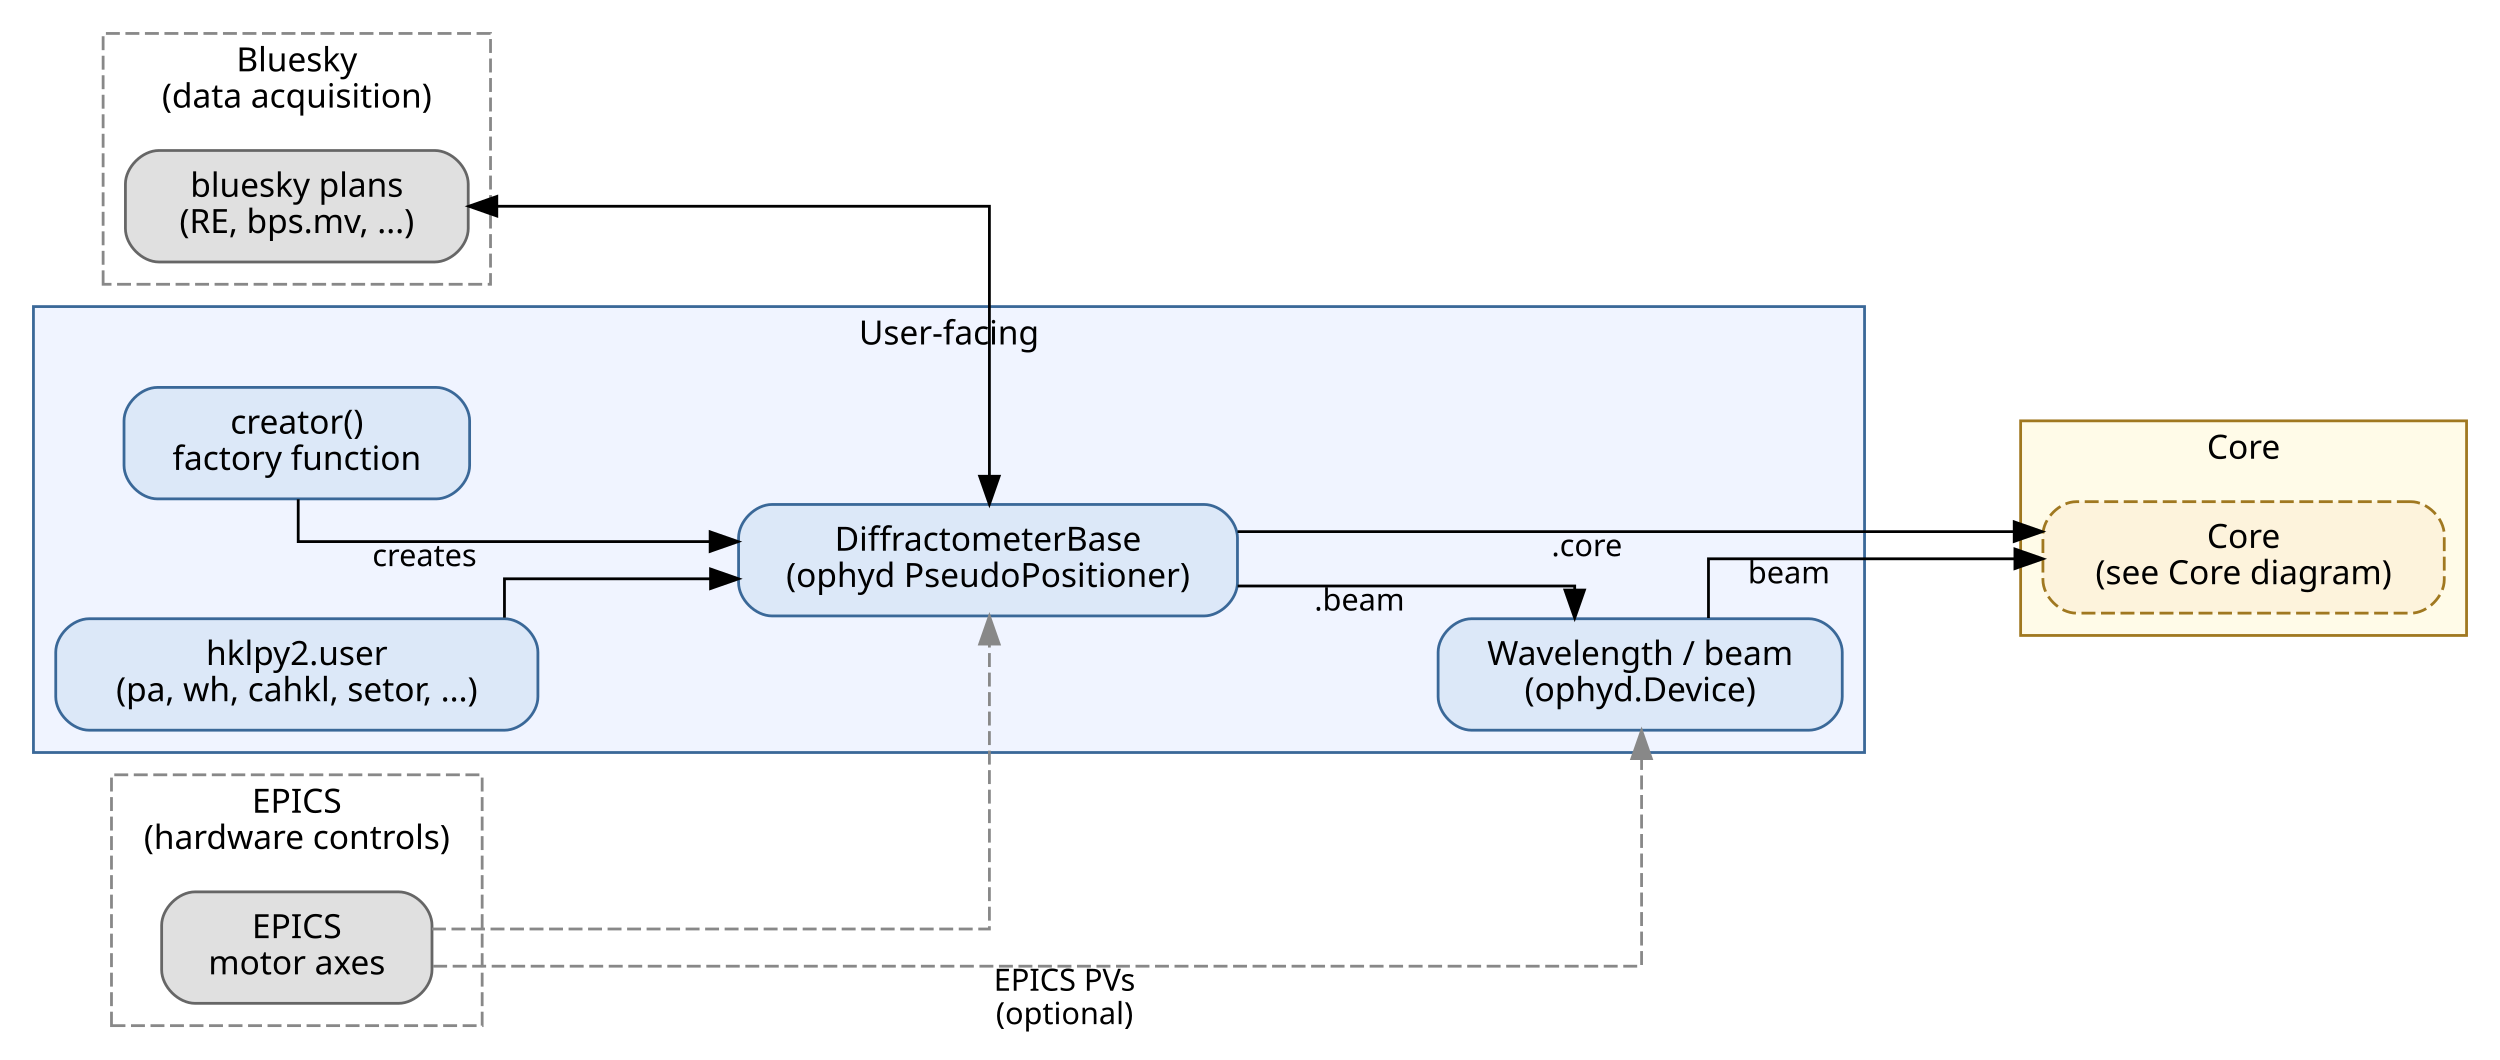
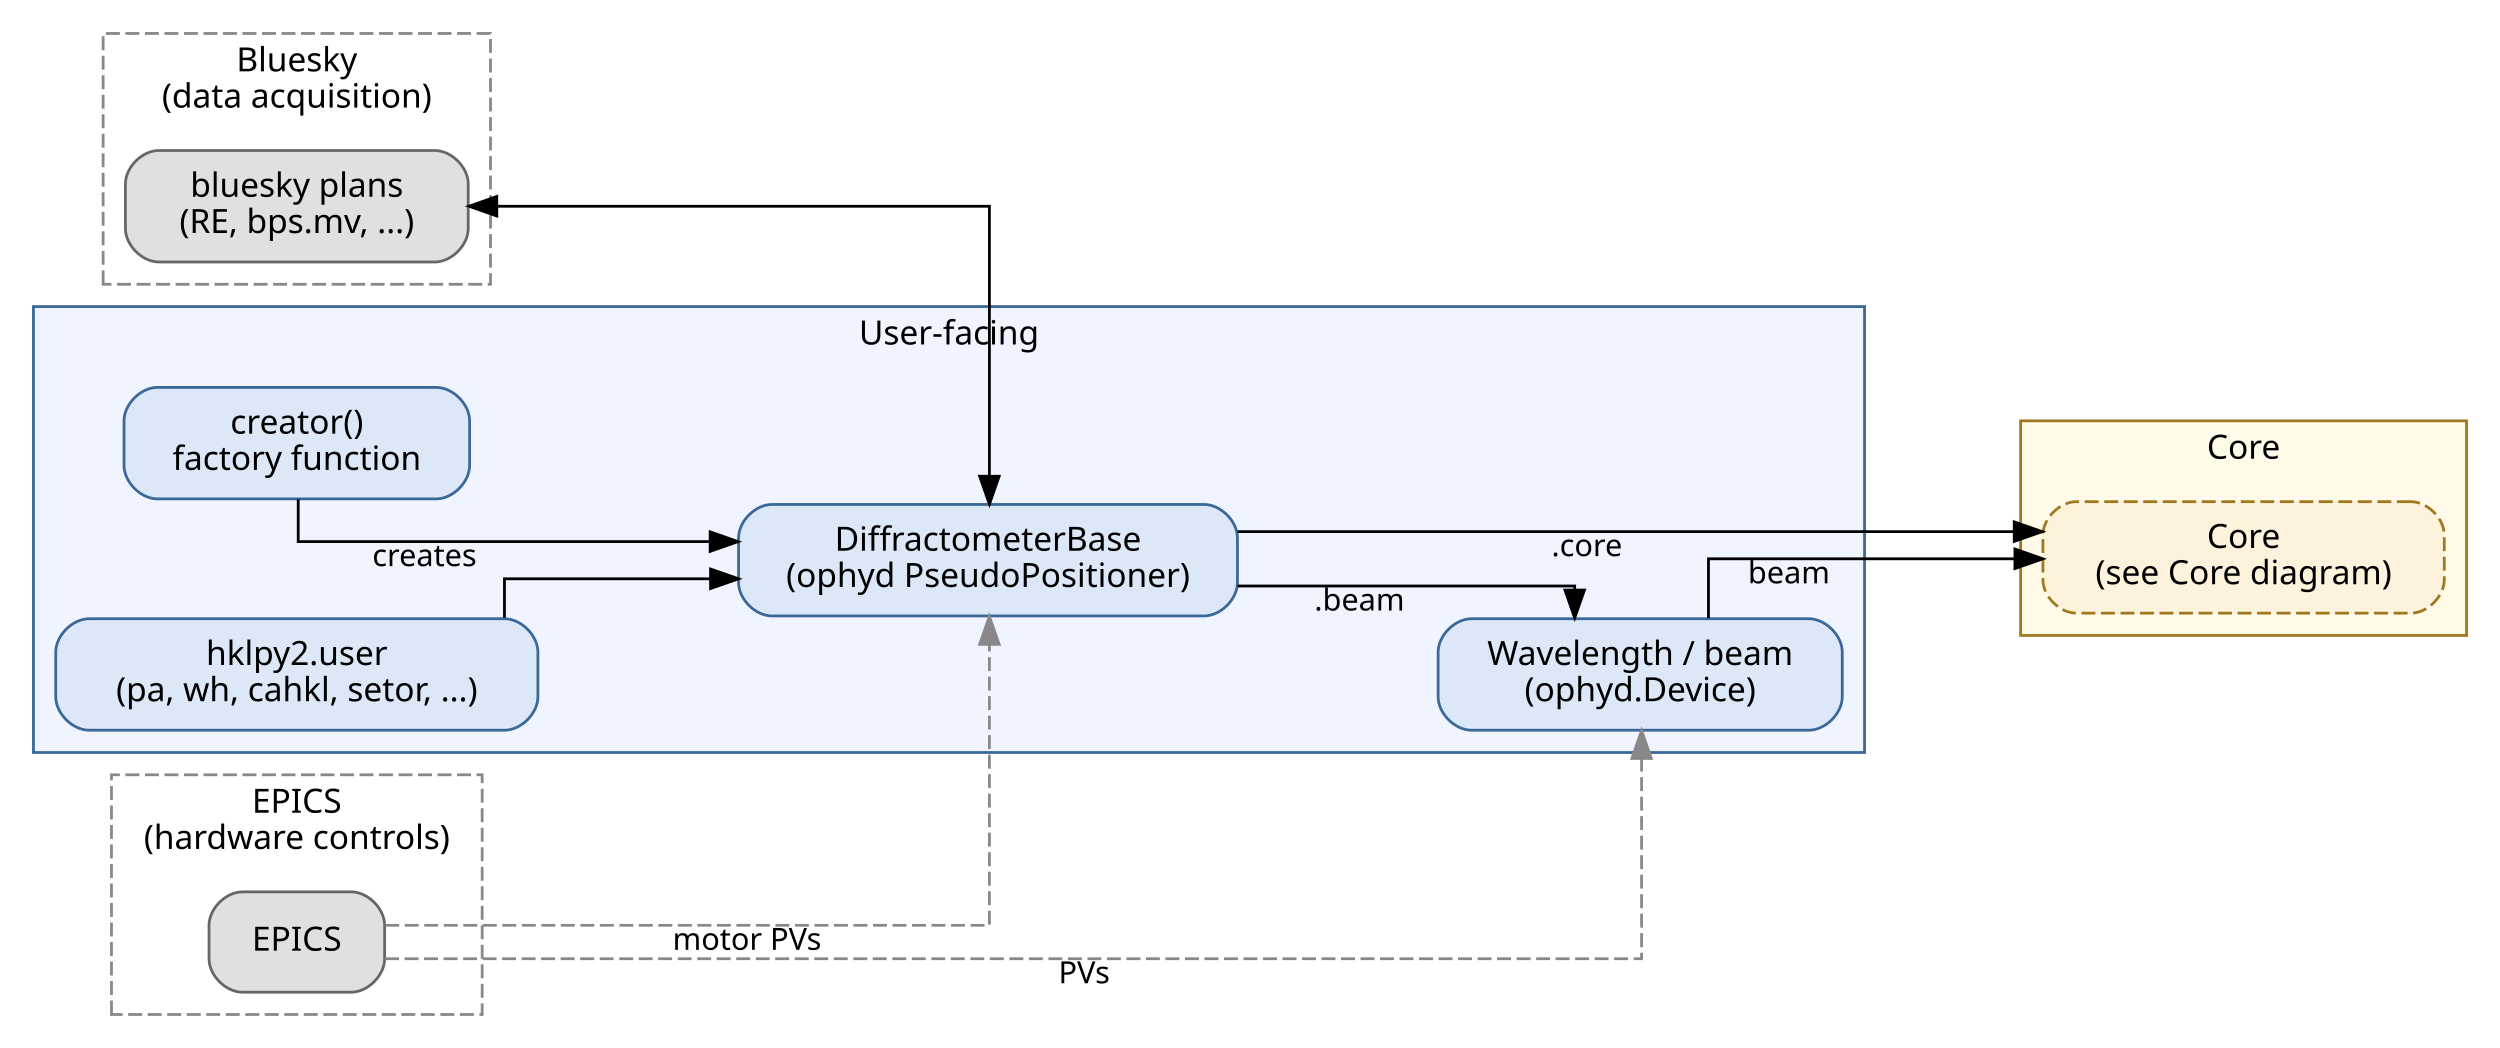
- <svg xmlns="http://www.w3.org/2000/svg" width="897pt" height="380pt" viewBox="0.00 0.00 897.00 380.00">
-   <g id="graph0" class="graph" transform="scale(1 1) rotate(0) translate(4 376)">
+ <svg xmlns="http://www.w3.org/2000/svg" width="897pt" height="376pt" viewBox="0.00 0.00 897.00 376.00">
+   <g id="graph0" class="graph" transform="scale(1 1) rotate(0) translate(4 372)">
    <g id="clust1" class="cluster">
-       <polygon fill="transparent" stroke="#888888" stroke-dasharray="5,2" points="33,-274 33,-364 172,-364 172,-274 33,-274" />
-       <text text-anchor="middle" x="102.5" y="-350.4" font-family="sans-serif" font-size="12.00">Bluesky</text>
-       <text text-anchor="middle" x="102.5" y="-337.4" font-family="sans-serif" font-size="12.00">(data acquisition)</text>
+       <polygon fill="transparent" stroke="#888888" stroke-dasharray="5,2" points="33,-270 33,-360 172,-360 172,-270 33,-270" />
+       <text text-anchor="middle" x="102.5" y="-346.4" font-family="sans-serif" font-size="12.00">Bluesky</text>
+       <text text-anchor="middle" x="102.5" y="-333.4" font-family="sans-serif" font-size="12.00">(data acquisition)</text>
    </g>
    <g id="clust2" class="cluster">
-       <polygon fill="transparent" stroke="#888888" stroke-dasharray="5,2" points="36,-8 36,-98 169,-98 169,-8 36,-8" />
-       <text text-anchor="middle" x="102.5" y="-84.4" font-family="sans-serif" font-size="12.00">EPICS</text>
-       <text text-anchor="middle" x="102.5" y="-71.4" font-family="sans-serif" font-size="12.00">(hardware controls)</text>
+       <polygon fill="transparent" stroke="#888888" stroke-dasharray="5,2" points="36,-8 36,-94 169,-94 169,-8 36,-8" />
+       <text text-anchor="middle" x="102.5" y="-80.4" font-family="sans-serif" font-size="12.00">EPICS</text>
+       <text text-anchor="middle" x="102.5" y="-67.4" font-family="sans-serif" font-size="12.00">(hardware controls)</text>
    </g>
    <g id="clust3" class="cluster">
-       <polygon fill="#f0f4ff" stroke="#3a6898" points="8,-106 8,-266 665,-266 665,-106 8,-106" />
-       <text text-anchor="middle" x="336.5" y="-252.4" font-family="sans-serif" font-size="12.00">User-facing</text>
+       <polygon fill="#f0f4ff" stroke="#3a6898" points="8,-102 8,-262 665,-262 665,-102 8,-102" />
+       <text text-anchor="middle" x="336.5" y="-248.4" font-family="sans-serif" font-size="12.00">User-facing</text>
    </g>
    <g id="clust4" class="cluster">
-       <polygon fill="#fffbe8" stroke="#a07820" points="721,-148 721,-225 881,-225 881,-148 721,-148" />
-       <text text-anchor="middle" x="801" y="-211.4" font-family="sans-serif" font-size="12.00">Core</text>
+       <polygon fill="#fffbe8" stroke="#a07820" points="721,-144 721,-221 881,-221 881,-144 721,-144" />
+       <text text-anchor="middle" x="801" y="-207.4" font-family="sans-serif" font-size="12.00">Core</text>
    </g>
    <g id="node1" class="node">
-       <path fill="#e0e0e0" stroke="#666666" d="M152,-322C152,-322 53,-322 53,-322 47,-322 41,-316 41,-310 41,-310 41,-294 41,-294 41,-288 47,-282 53,-282 53,-282 152,-282 152,-282 158,-282 164,-288 164,-294 164,-294 164,-310 164,-310 164,-316 158,-322 152,-322" />
-       <text text-anchor="middle" x="102.5" y="-305.4" font-family="sans-serif" font-size="12.00">bluesky plans</text>
-       <text text-anchor="middle" x="102.5" y="-292.4" font-family="sans-serif" font-size="12.00">(RE, bps.mv, ...)</text>
+       <path fill="#e0e0e0" stroke="#666666" d="M152,-318C152,-318 53,-318 53,-318 47,-318 41,-312 41,-306 41,-306 41,-290 41,-290 41,-284 47,-278 53,-278 53,-278 152,-278 152,-278 158,-278 164,-284 164,-290 164,-290 164,-306 164,-306 164,-312 158,-318 152,-318" />
+       <text text-anchor="middle" x="102.5" y="-301.4" font-family="sans-serif" font-size="12.00">bluesky plans</text>
+       <text text-anchor="middle" x="102.5" y="-288.4" font-family="sans-serif" font-size="12.00">(RE, bps.mv, ...)</text>
    </g>
    <g id="node5" class="node">
-       <path fill="#dce8f8" stroke="#3a6898" d="M428,-195C428,-195 273,-195 273,-195 267,-195 261,-189 261,-183 261,-183 261,-167 261,-167 261,-161 267,-155 273,-155 273,-155 428,-155 428,-155 434,-155 440,-161 440,-167 440,-167 440,-183 440,-183 440,-189 434,-195 428,-195" />
-       <text text-anchor="middle" x="350.5" y="-178.4" font-family="sans-serif" font-size="12.00">DiffractometerBase</text>
-       <text text-anchor="middle" x="350.5" y="-165.4" font-family="sans-serif" font-size="12.00">(ophyd PseudoPositioner)</text>
+       <path fill="#dce8f8" stroke="#3a6898" d="M428,-191C428,-191 273,-191 273,-191 267,-191 261,-185 261,-179 261,-179 261,-163 261,-163 261,-157 267,-151 273,-151 273,-151 428,-151 428,-151 434,-151 440,-157 440,-163 440,-163 440,-179 440,-179 440,-185 434,-191 428,-191" />
+       <text text-anchor="middle" x="350.5" y="-174.4" font-family="sans-serif" font-size="12.00">DiffractometerBase</text>
+       <text text-anchor="middle" x="350.5" y="-161.4" font-family="sans-serif" font-size="12.00">(ophyd PseudoPositioner)</text>
    </g>
    <g id="edge1" class="edge">
-       <path fill="none" stroke="black" d="M174.25,-302C174.25,-302 351,-302 351,-302 351,-302 351,-205.12 351,-205.12" />
-       <polygon fill="black" stroke="black" points="174.25,-298.5 164.25,-302 174.25,-305.5 174.25,-298.5" />
-       <polygon fill="black" stroke="black" points="354.5,-205.12 351,-195.12 347.5,-205.12 354.5,-205.12" />
+       <path fill="none" stroke="black" d="M174.25,-298C174.25,-298 351,-298 351,-298 351,-298 351,-201.12 351,-201.12" />
+       <polygon fill="black" stroke="black" points="174.25,-294.5 164.25,-298 174.25,-301.5 174.25,-294.5" />
+       <polygon fill="black" stroke="black" points="354.5,-201.12 351,-191.12 347.5,-201.12 354.5,-201.12" />
    </g>
    <g id="node2" class="node">
-       <path fill="#e0e0e0" stroke="#666666" d="M139,-56C139,-56 66,-56 66,-56 60,-56 54,-50 54,-44 54,-44 54,-28 54,-28 54,-22 60,-16 66,-16 66,-16 139,-16 139,-16 145,-16 151,-22 151,-28 151,-28 151,-44 151,-44 151,-50 145,-56 139,-56" />
-       <text text-anchor="middle" x="102.5" y="-39.4" font-family="sans-serif" font-size="12.00">EPICS</text>
-       <text text-anchor="middle" x="102.5" y="-26.4" font-family="sans-serif" font-size="12.00">motor axes</text>
+       <path fill="#e0e0e0" stroke="#666666" d="M122,-52C122,-52 83,-52 83,-52 77,-52 71,-46 71,-40 71,-40 71,-28 71,-28 71,-22 77,-16 83,-16 83,-16 122,-16 122,-16 128,-16 134,-22 134,-28 134,-28 134,-40 134,-40 134,-46 128,-52 122,-52" />
+       <text text-anchor="middle" x="102.5" y="-30.9" font-family="sans-serif" font-size="12.00">EPICS</text>
    </g>
    <g id="edge2" class="edge">
-       <path fill="none" stroke="#888888" stroke-dasharray="5,2" d="M151,-42.67C223.32,-42.67 351,-42.67 351,-42.67 351,-42.67 351,-144.9 351,-144.9" />
-       <polygon fill="#888888" stroke="#888888" points="347.5,-144.9 351,-154.9 354.5,-144.9 347.5,-144.9" />
+       <path fill="none" stroke="#888888" stroke-dasharray="5,2" d="M134.23,-40C201.22,-40 351,-40 351,-40 351,-40 351,-140.82 351,-140.82" />
+       <polygon fill="#888888" stroke="#888888" points="347.5,-140.82 351,-150.82 354.5,-140.82 347.5,-140.82" />
+       <text text-anchor="middle" x="264.02" y="-31.2" font-family="sans-serif" font-size="11.00">motor PVs</text>
    </g>
    <g id="node6" class="node">
-       <path fill="#dce8f8" stroke="#3a6898" d="M645,-154C645,-154 524,-154 524,-154 518,-154 512,-148 512,-142 512,-142 512,-126 512,-126 512,-120 518,-114 524,-114 524,-114 645,-114 645,-114 651,-114 657,-120 657,-126 657,-126 657,-142 657,-142 657,-148 651,-154 645,-154" />
-       <text text-anchor="middle" x="584.5" y="-137.4" font-family="sans-serif" font-size="12.00">Wavelength / beam</text>
-       <text text-anchor="middle" x="584.5" y="-124.4" font-family="sans-serif" font-size="12.00">(ophyd.Device)</text>
+       <path fill="#dce8f8" stroke="#3a6898" d="M645,-150C645,-150 524,-150 524,-150 518,-150 512,-144 512,-138 512,-138 512,-122 512,-122 512,-116 518,-110 524,-110 524,-110 645,-110 645,-110 651,-110 657,-116 657,-122 657,-122 657,-138 657,-138 657,-144 651,-150 645,-150" />
+       <text text-anchor="middle" x="584.5" y="-133.4" font-family="sans-serif" font-size="12.00">Wavelength / beam</text>
+       <text text-anchor="middle" x="584.5" y="-120.4" font-family="sans-serif" font-size="12.00">(ophyd.Device)</text>
    </g>
    <g id="edge3" class="edge">
-       <path fill="none" stroke="#888888" stroke-dasharray="5,2" d="M151.42,-29.33C274.09,-29.33 585,-29.33 585,-29.33 585,-29.33 585,-103.82 585,-103.82" />
-       <polygon fill="#888888" stroke="#888888" points="581.5,-103.82 585,-113.82 588.5,-103.82 581.5,-103.82" />
-       <text text-anchor="middle" x="377.95" y="-20.53" font-family="sans-serif" font-size="11.00">EPICS PVs</text>
-       <text text-anchor="middle" x="377.95" y="-8.53" font-family="sans-serif" font-size="11.00">(optional)</text>
+       <path fill="none" stroke="#888888" stroke-dasharray="5,2" d="M134.16,-28C241.5,-28 585,-28 585,-28 585,-28 585,-99.85 585,-99.85" />
+       <polygon fill="#888888" stroke="#888888" points="581.5,-99.85 585,-109.85 588.5,-99.85 581.5,-99.85" />
+       <text text-anchor="middle" x="385" y="-19.2" font-family="sans-serif" font-size="11.00">PVs</text>
    </g>
    <g id="node3" class="node">
-       <path fill="#dce8f8" stroke="#3a6898" d="M152.5,-237C152.5,-237 52.5,-237 52.5,-237 46.5,-237 40.5,-231 40.5,-225 40.5,-225 40.5,-209 40.5,-209 40.5,-203 46.5,-197 52.5,-197 52.5,-197 152.5,-197 152.5,-197 158.5,-197 164.5,-203 164.5,-209 164.5,-209 164.5,-225 164.5,-225 164.5,-231 158.5,-237 152.5,-237" />
-       <text text-anchor="middle" x="102.5" y="-220.4" font-family="sans-serif" font-size="12.00">creator()</text>
-       <text text-anchor="middle" x="102.5" y="-207.4" font-family="sans-serif" font-size="12.00">factory function</text>
+       <path fill="#dce8f8" stroke="#3a6898" d="M152.5,-233C152.5,-233 52.5,-233 52.5,-233 46.5,-233 40.5,-227 40.5,-221 40.5,-221 40.5,-205 40.5,-205 40.5,-199 46.5,-193 52.5,-193 52.5,-193 152.5,-193 152.5,-193 158.5,-193 164.5,-199 164.5,-205 164.5,-205 164.5,-221 164.5,-221 164.5,-227 158.5,-233 152.5,-233" />
+       <text text-anchor="middle" x="102.5" y="-216.4" font-family="sans-serif" font-size="12.00">creator()</text>
+       <text text-anchor="middle" x="102.5" y="-203.4" font-family="sans-serif" font-size="12.00">factory function</text>
    </g>
    <g id="edge4" class="edge">
-       <path fill="none" stroke="black" d="M103,-196.86C103,-188.92 103,-181.67 103,-181.67 103,-181.67 250.8,-181.67 250.8,-181.67" />
-       <polygon fill="black" stroke="black" points="250.8,-185.17 260.8,-181.67 250.8,-178.17 250.8,-185.17" />
-       <text text-anchor="middle" x="148.3" y="-172.87" font-family="sans-serif" font-size="11.00">creates</text>
+       <path fill="none" stroke="black" d="M103,-192.86C103,-184.92 103,-177.67 103,-177.67 103,-177.67 250.8,-177.67 250.8,-177.67" />
+       <polygon fill="black" stroke="black" points="250.8,-181.17 260.8,-177.67 250.8,-174.17 250.8,-181.17" />
+       <text text-anchor="middle" x="148.3" y="-168.87" font-family="sans-serif" font-size="11.00">creates</text>
    </g>
    <g id="node4" class="node">
-       <path fill="#dce8f8" stroke="#3a6898" d="M177,-154C177,-154 28,-154 28,-154 22,-154 16,-148 16,-142 16,-142 16,-126 16,-126 16,-120 22,-114 28,-114 28,-114 177,-114 177,-114 183,-114 189,-120 189,-126 189,-126 189,-142 189,-142 189,-148 183,-154 177,-154" />
-       <text text-anchor="middle" x="102.5" y="-137.4" font-family="sans-serif" font-size="12.00">hklpy2.user</text>
-       <text text-anchor="middle" x="102.5" y="-124.4" font-family="sans-serif" font-size="12.00">(pa, wh, cahkl, setor, ...)</text>
+       <path fill="#dce8f8" stroke="#3a6898" d="M177,-150C177,-150 28,-150 28,-150 22,-150 16,-144 16,-138 16,-138 16,-122 16,-122 16,-116 22,-110 28,-110 28,-110 177,-110 177,-110 183,-110 189,-116 189,-122 189,-122 189,-138 189,-138 189,-144 183,-150 177,-150" />
+       <text text-anchor="middle" x="102.5" y="-133.4" font-family="sans-serif" font-size="12.00">hklpy2.user</text>
+       <text text-anchor="middle" x="102.5" y="-120.4" font-family="sans-serif" font-size="12.00">(pa, wh, cahkl, setor, ...)</text>
    </g>
    <g id="edge5" class="edge">
-       <path fill="none" stroke="black" d="M177,-154.37C177,-161.76 177,-168.33 177,-168.33 177,-168.33 250.95,-168.33 250.95,-168.33" />
-       <polygon fill="black" stroke="black" points="250.95,-171.83 260.95,-168.33 250.95,-164.83 250.95,-171.83" />
+       <path fill="none" stroke="black" d="M177,-150.37C177,-157.76 177,-164.33 177,-164.33 177,-164.33 250.95,-164.33 250.95,-164.33" />
+       <polygon fill="black" stroke="black" points="250.95,-167.83 260.95,-164.33 250.95,-160.83 250.95,-167.83" />
    </g>
    <g id="edge6" class="edge">
-       <path fill="none" stroke="black" d="M440.08,-165.75C497.37,-165.75 561,-165.75 561,-165.75 561,-165.75 561,-164.29 561,-164.29" />
-       <polygon fill="black" stroke="black" points="564.5,-164.29 561,-154.29 557.5,-164.29 564.5,-164.29" />
-       <text text-anchor="middle" x="483.77" y="-156.95" font-family="sans-serif" font-size="11.00">.beam</text>
+       <path fill="none" stroke="black" d="M440.08,-161.75C497.37,-161.75 561,-161.75 561,-161.75 561,-161.75 561,-160.29 561,-160.29" />
+       <polygon fill="black" stroke="black" points="564.5,-160.29 561,-150.29 557.5,-160.29 564.5,-160.29" />
+       <text text-anchor="middle" x="483.77" y="-152.95" font-family="sans-serif" font-size="11.00">.beam</text>
    </g>
    <g id="node7" class="node">
-       <path fill="#fdf3dc" stroke="#a07820" stroke-dasharray="5,2" d="M861,-196C861,-196 741,-196 741,-196 735,-196 729,-190 729,-184 729,-184 729,-168 729,-168 729,-162 735,-156 741,-156 741,-156 861,-156 861,-156 867,-156 873,-162 873,-168 873,-168 873,-184 873,-184 873,-190 867,-196 861,-196" />
-       <text text-anchor="middle" x="801" y="-179.4" font-family="sans-serif" font-size="12.00">Core</text>
-       <text text-anchor="middle" x="801" y="-166.4" font-family="sans-serif" font-size="12.00">(see Core diagram)</text>
+       <path fill="#fdf3dc" stroke="#a07820" stroke-dasharray="5,2" d="M861,-192C861,-192 741,-192 741,-192 735,-192 729,-186 729,-180 729,-180 729,-164 729,-164 729,-158 735,-152 741,-152 741,-152 861,-152 861,-152 867,-152 873,-158 873,-164 873,-164 873,-180 873,-180 873,-186 867,-192 861,-192" />
+       <text text-anchor="middle" x="801" y="-175.4" font-family="sans-serif" font-size="12.00">Core</text>
+       <text text-anchor="middle" x="801" y="-162.4" font-family="sans-serif" font-size="12.00">(see Core diagram)</text>
    </g>
    <g id="edge7" class="edge">
-       <path fill="none" stroke="black" d="M440.04,-185.25C440.04,-185.25 718.7,-185.25 718.7,-185.25" />
-       <polygon fill="black" stroke="black" points="718.7,-188.75 728.7,-185.25 718.7,-181.75 718.7,-188.75" />
-       <text text-anchor="middle" x="565.37" y="-176.45" font-family="sans-serif" font-size="11.00">.core</text>
+       <path fill="none" stroke="black" d="M440.04,-181.25C440.04,-181.25 718.7,-181.25 718.7,-181.25" />
+       <polygon fill="black" stroke="black" points="718.7,-184.75 728.7,-181.25 718.7,-177.75 718.7,-184.75" />
+       <text text-anchor="middle" x="565.37" y="-172.45" font-family="sans-serif" font-size="11.00">.core</text>
    </g>
    <g id="edge8" class="edge">
-       <path fill="none" stroke="black" d="M609,-154.26C609,-164.8 609,-175.5 609,-175.5 609,-175.5 718.96,-175.5 718.96,-175.5" />
-       <polygon fill="black" stroke="black" points="718.96,-179 728.96,-175.5 718.96,-172 718.96,-179" />
-       <text text-anchor="middle" x="637.86" y="-166.7" font-family="sans-serif" font-size="11.00">beam</text>
+       <path fill="none" stroke="black" d="M609,-150.26C609,-160.8 609,-171.5 609,-171.5 609,-171.5 718.96,-171.5 718.96,-171.5" />
+       <polygon fill="black" stroke="black" points="718.96,-175 728.96,-171.5 718.96,-168 718.96,-175" />
+       <text text-anchor="middle" x="637.86" y="-162.7" font-family="sans-serif" font-size="11.00">beam</text>
    </g>
  </g>
</svg>
